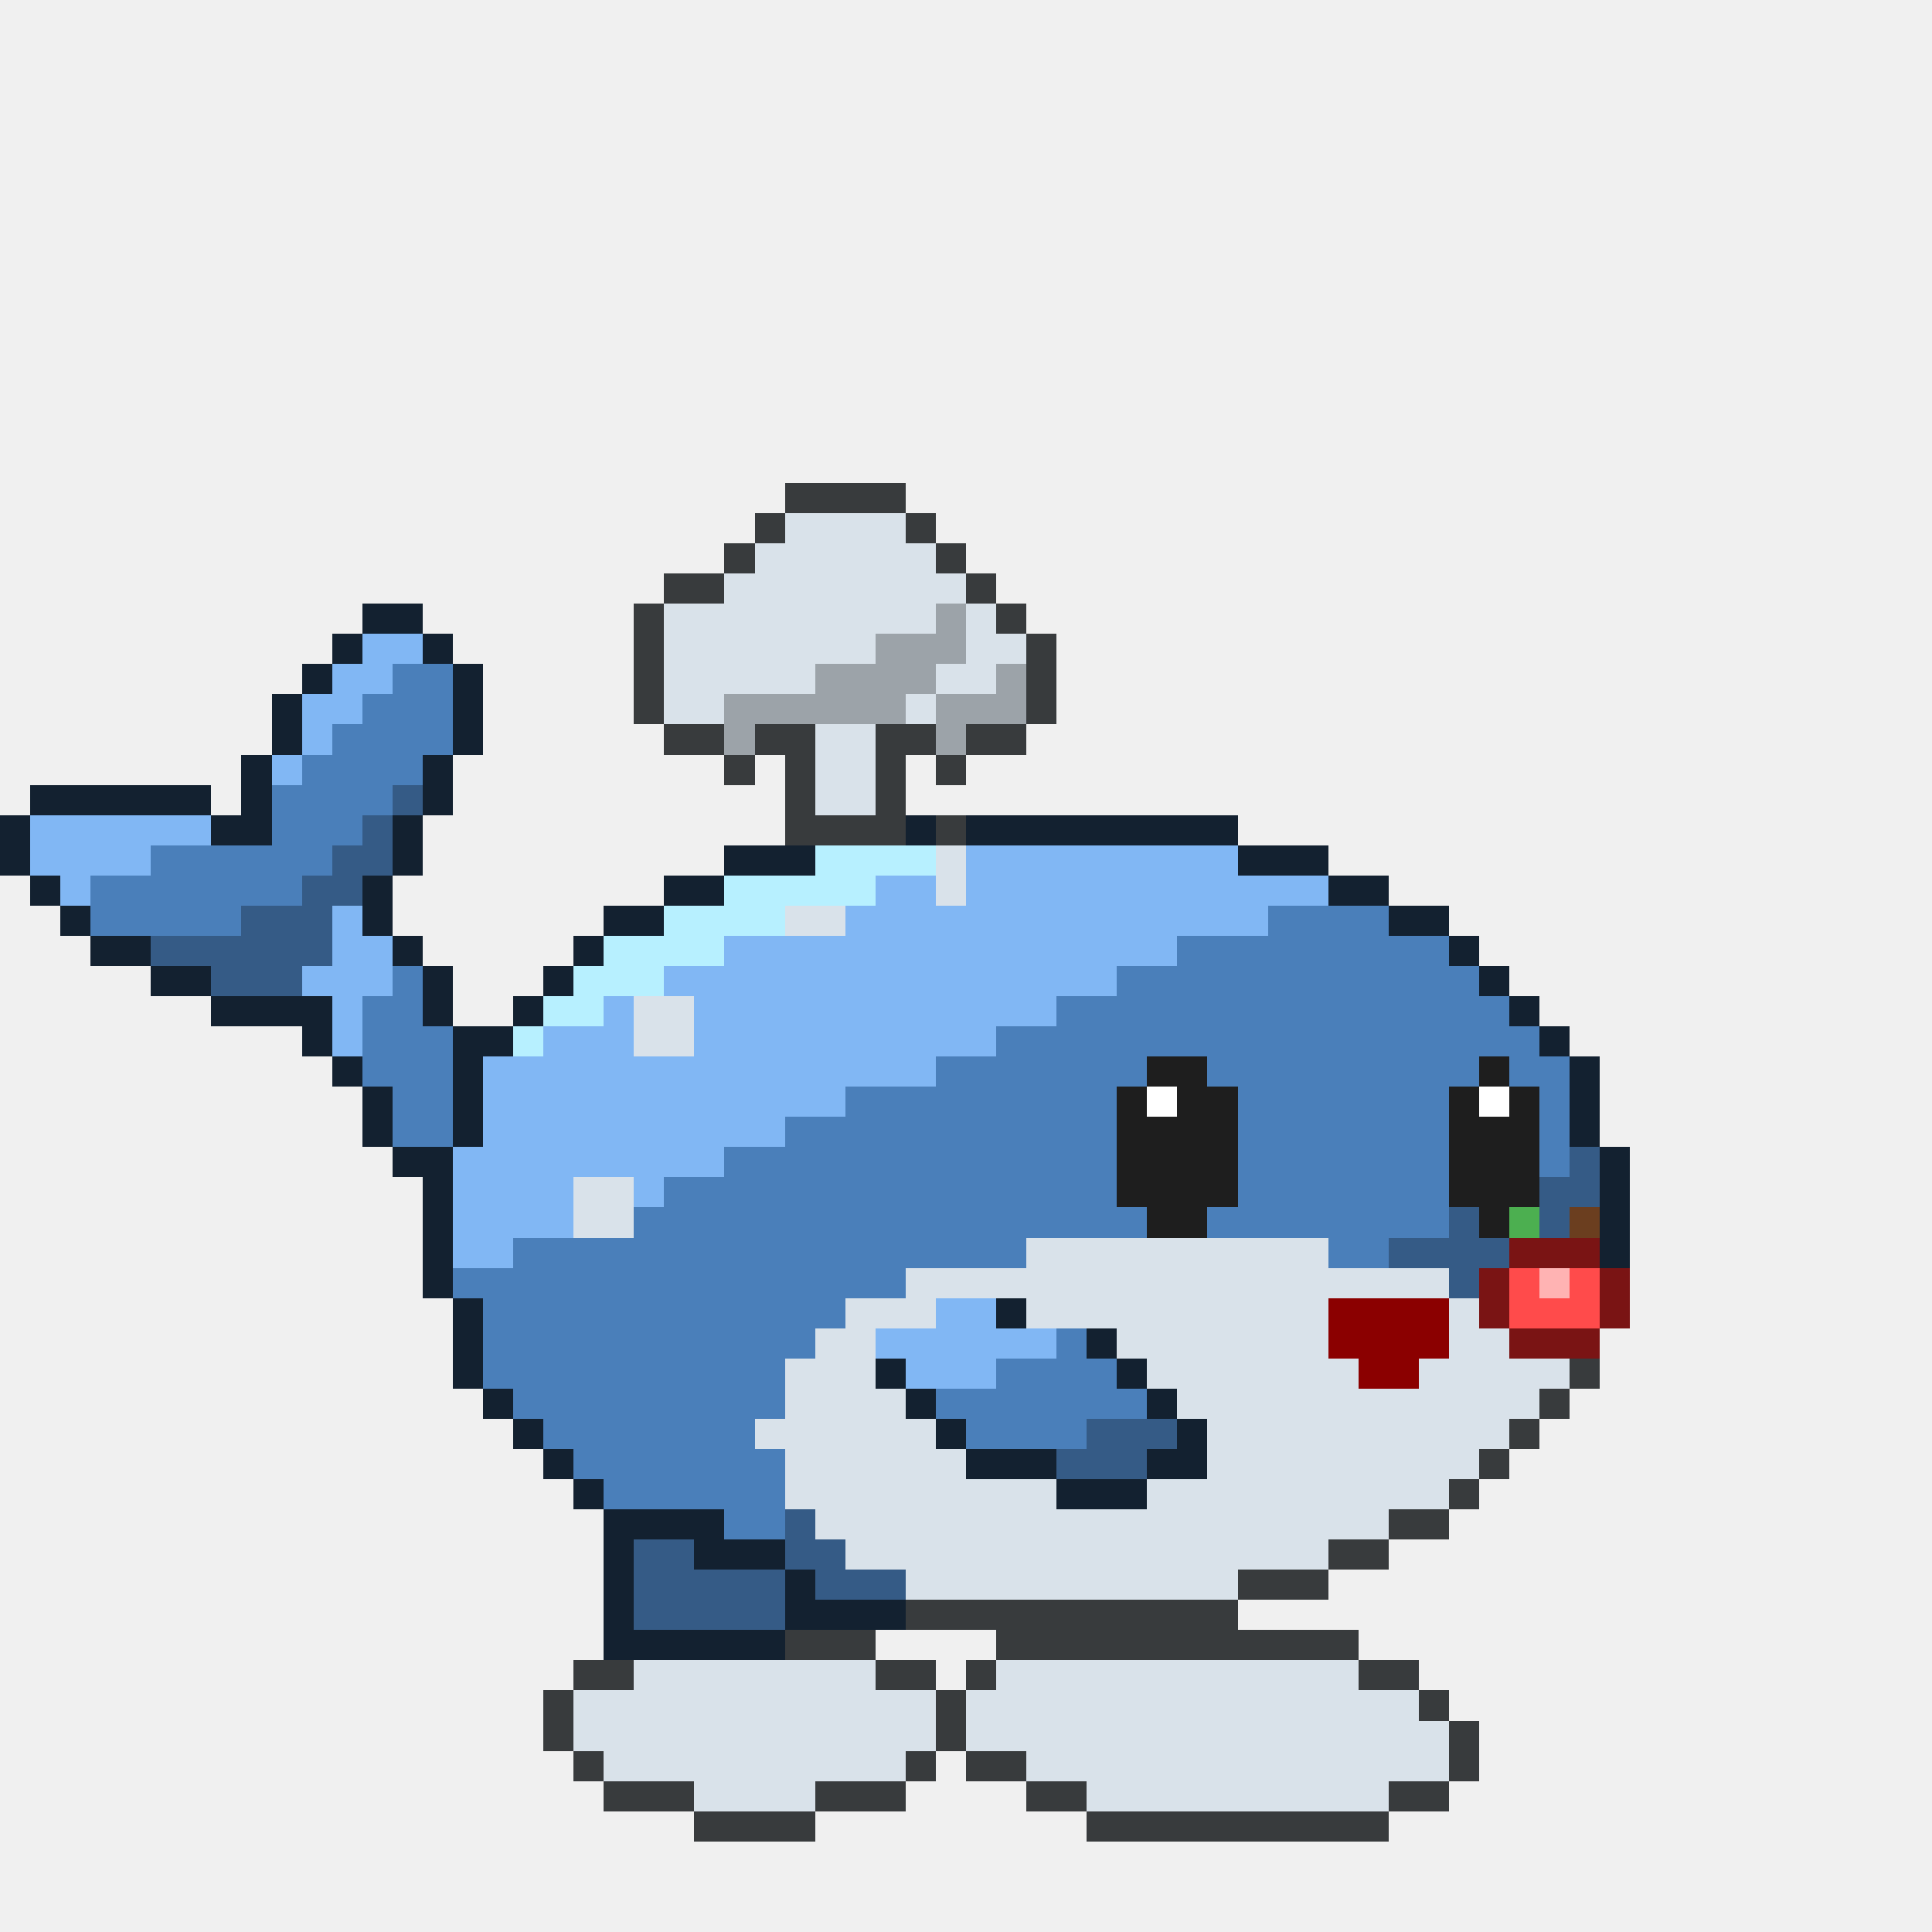
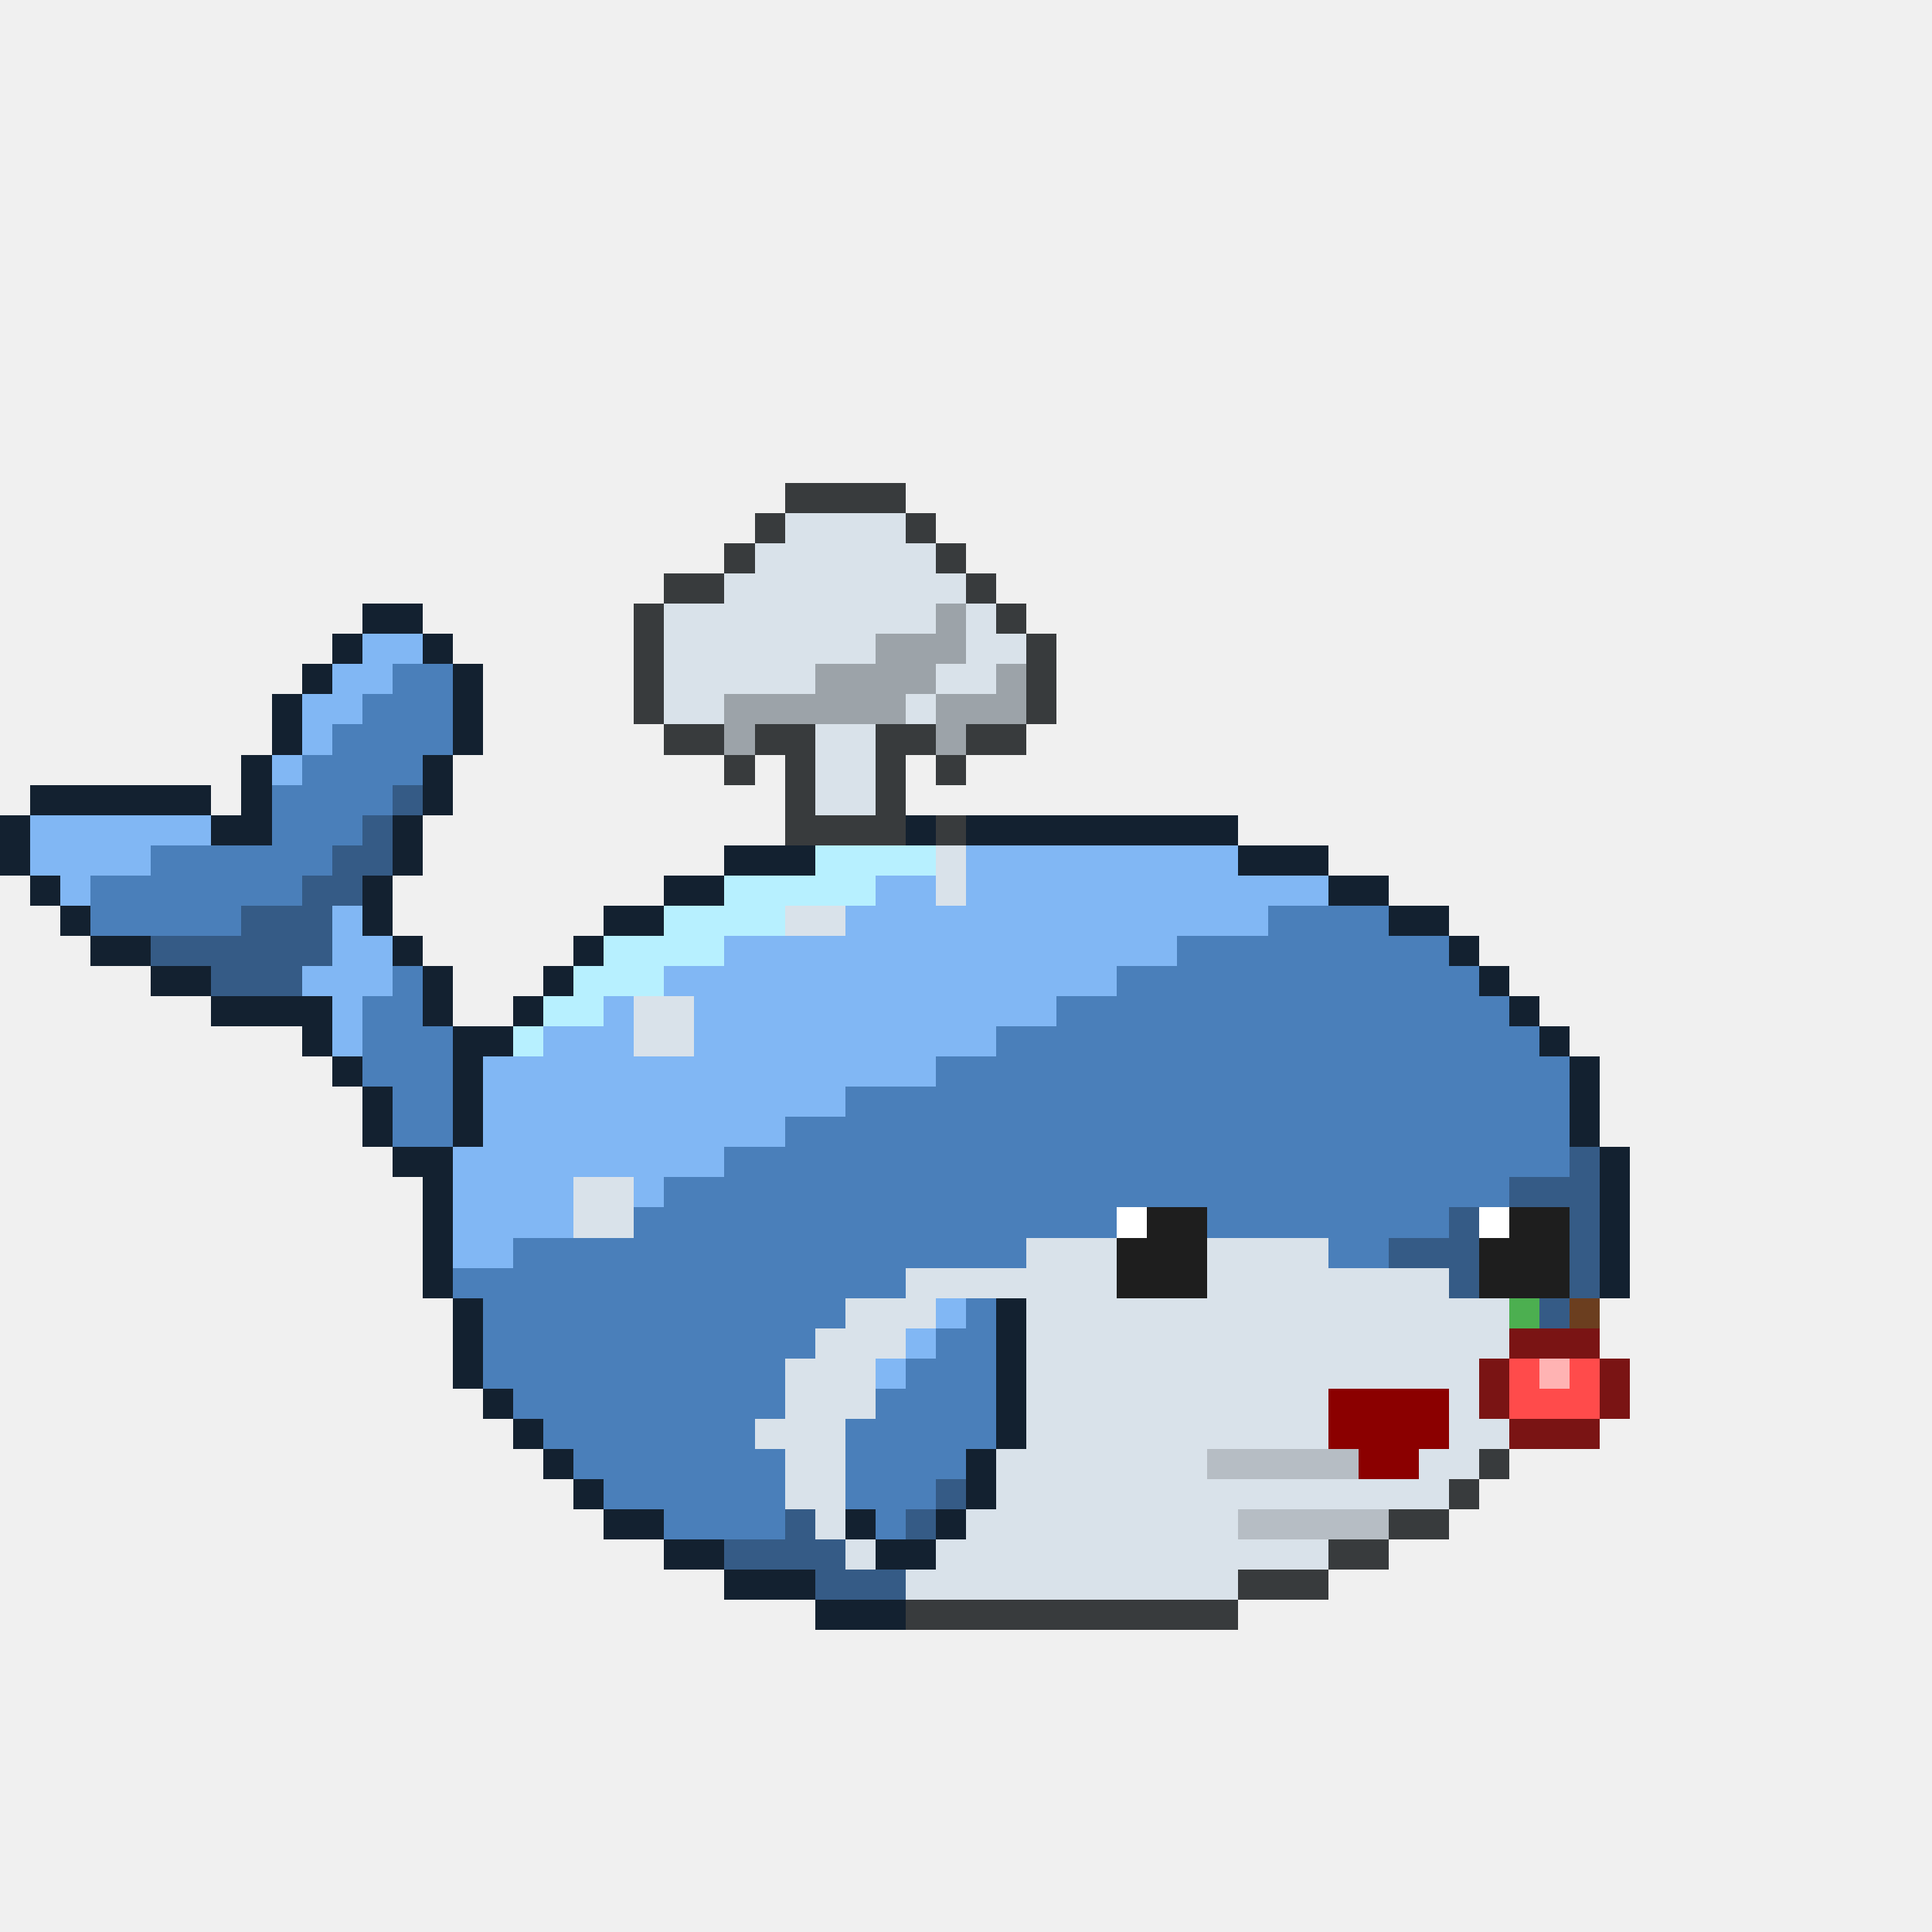
<svg xmlns="http://www.w3.org/2000/svg" viewBox="0 0 128 128" width="128" height="128" shape-rendering="crispEdges">
  <rect x="52" y="32" width="8" height="2" fill="#383b3d" />
  <rect x="50" y="34" width="2" height="2" fill="#383b3d" />
  <rect x="52" y="34" width="8" height="2" fill="#d9e2ea" />
  <rect x="60" y="34" width="2" height="2" fill="#383b3d" />
  <rect x="48" y="36" width="2" height="2" fill="#383b3d" />
  <rect x="50" y="36" width="12" height="2" fill="#d9e2ea" />
  <rect x="62" y="36" width="2" height="2" fill="#383b3d" />
  <rect x="44" y="38" width="4" height="2" fill="#383b3d" />
  <rect x="48" y="38" width="16" height="2" fill="#d9e2ea" />
  <rect x="64" y="38" width="2" height="2" fill="#383b3d" />
  <rect x="24" y="40" width="4" height="2" fill="#132130" />
  <rect x="42" y="40" width="2" height="2" fill="#383b3d" />
  <rect x="44" y="40" width="18" height="2" fill="#d9e2ea" />
  <rect x="62" y="40" width="2" height="2" fill="#9ca3a9" />
  <rect x="64" y="40" width="2" height="2" fill="#d9e2ea" />
  <rect x="66" y="40" width="2" height="2" fill="#383b3d" />
  <rect x="22" y="42" width="2" height="2" fill="#132130" />
  <rect x="24" y="42" width="4" height="2" fill="#81b7f4" />
  <rect x="28" y="42" width="2" height="2" fill="#132130" />
  <rect x="42" y="42" width="2" height="2" fill="#383b3d" />
  <rect x="44" y="42" width="14" height="2" fill="#d9e2ea" />
  <rect x="58" y="42" width="6" height="2" fill="#9ca3a9" />
  <rect x="64" y="42" width="4" height="2" fill="#d9e2ea" />
  <rect x="68" y="42" width="2" height="2" fill="#383b3d" />
  <rect x="20" y="44" width="2" height="2" fill="#132130" />
  <rect x="22" y="44" width="4" height="2" fill="#81b7f4" />
  <rect x="26" y="44" width="4" height="2" fill="#4a7fba" />
  <rect x="30" y="44" width="2" height="2" fill="#132130" />
  <rect x="42" y="44" width="2" height="2" fill="#383b3d" />
  <rect x="44" y="44" width="10" height="2" fill="#d9e2ea" />
  <rect x="54" y="44" width="8" height="2" fill="#9ca3a9" />
  <rect x="62" y="44" width="4" height="2" fill="#d9e2ea" />
  <rect x="66" y="44" width="2" height="2" fill="#9ca3a9" />
  <rect x="68" y="44" width="2" height="2" fill="#383b3d" />
  <rect x="18" y="46" width="2" height="2" fill="#132130" />
  <rect x="20" y="46" width="4" height="2" fill="#81b7f4" />
  <rect x="24" y="46" width="6" height="2" fill="#4a7fba" />
  <rect x="30" y="46" width="2" height="2" fill="#132130" />
  <rect x="42" y="46" width="2" height="2" fill="#383b3d" />
  <rect x="44" y="46" width="4" height="2" fill="#d9e2ea" />
  <rect x="48" y="46" width="12" height="2" fill="#9ca3a9" />
  <rect x="60" y="46" width="2" height="2" fill="#d9e2ea" />
  <rect x="62" y="46" width="6" height="2" fill="#9ca3a9" />
  <rect x="68" y="46" width="2" height="2" fill="#383b3d" />
  <rect x="18" y="48" width="2" height="2" fill="#132130" />
  <rect x="20" y="48" width="2" height="2" fill="#81b7f4" />
  <rect x="22" y="48" width="8" height="2" fill="#4a7fba" />
  <rect x="30" y="48" width="2" height="2" fill="#132130" />
  <rect x="44" y="48" width="4" height="2" fill="#383b3d" />
  <rect x="48" y="48" width="2" height="2" fill="#9ca3a9" />
  <rect x="50" y="48" width="4" height="2" fill="#383b3d" />
  <rect x="54" y="48" width="4" height="2" fill="#d9e2ea" />
  <rect x="58" y="48" width="4" height="2" fill="#383b3d" />
  <rect x="62" y="48" width="2" height="2" fill="#9ca3a9" />
  <rect x="64" y="48" width="4" height="2" fill="#383b3d" />
  <rect x="16" y="50" width="2" height="2" fill="#132130" />
  <rect x="18" y="50" width="2" height="2" fill="#81b7f4" />
  <rect x="20" y="50" width="8" height="2" fill="#4a7fba" />
  <rect x="28" y="50" width="2" height="2" fill="#132130" />
  <rect x="48" y="50" width="2" height="2" fill="#383b3d" />
  <rect x="52" y="50" width="2" height="2" fill="#383b3d" />
  <rect x="54" y="50" width="4" height="2" fill="#d9e2ea" />
  <rect x="58" y="50" width="2" height="2" fill="#383b3d" />
  <rect x="62" y="50" width="2" height="2" fill="#383b3d" />
  <rect x="2" y="52" width="12" height="2" fill="#132130" />
  <rect x="16" y="52" width="2" height="2" fill="#132130" />
  <rect x="18" y="52" width="8" height="2" fill="#4a7fba" />
  <rect x="26" y="52" width="2" height="2" fill="#355b86" />
  <rect x="28" y="52" width="2" height="2" fill="#132130" />
  <rect x="52" y="52" width="2" height="2" fill="#383b3d" />
  <rect x="54" y="52" width="4" height="2" fill="#d9e2ea" />
  <rect x="58" y="52" width="2" height="2" fill="#383b3d" />
  <rect x="0" y="54" width="2" height="2" fill="#132130" />
  <rect x="2" y="54" width="12" height="2" fill="#81b7f4" />
  <rect x="14" y="54" width="4" height="2" fill="#132130" />
  <rect x="18" y="54" width="6" height="2" fill="#4a7fba" />
  <rect x="24" y="54" width="2" height="2" fill="#355b86" />
  <rect x="26" y="54" width="2" height="2" fill="#132130" />
  <rect x="52" y="54" width="8" height="2" fill="#383b3d" />
  <rect x="60" y="54" width="2" height="2" fill="#132130" />
  <rect x="62" y="54" width="2" height="2" fill="#383b3d" />
  <rect x="64" y="54" width="18" height="2" fill="#132130" />
  <rect x="0" y="56" width="2" height="2" fill="#132130" />
  <rect x="2" y="56" width="8" height="2" fill="#81b7f4" />
  <rect x="10" y="56" width="12" height="2" fill="#4a7fba" />
  <rect x="22" y="56" width="4" height="2" fill="#355b86" />
  <rect x="26" y="56" width="2" height="2" fill="#132130" />
  <rect x="48" y="56" width="6" height="2" fill="#132130" />
  <rect x="54" y="56" width="8" height="2" fill="#b7f0ff" />
  <rect x="62" y="56" width="2" height="2" fill="#d9e2ea" />
  <rect x="64" y="56" width="18" height="2" fill="#81b7f4" />
  <rect x="82" y="56" width="6" height="2" fill="#132130" />
  <rect x="2" y="58" width="2" height="2" fill="#132130" />
  <rect x="4" y="58" width="2" height="2" fill="#81b7f4" />
  <rect x="6" y="58" width="14" height="2" fill="#4a7fba" />
  <rect x="20" y="58" width="4" height="2" fill="#355b86" />
  <rect x="24" y="58" width="2" height="2" fill="#132130" />
  <rect x="44" y="58" width="4" height="2" fill="#132130" />
  <rect x="48" y="58" width="10" height="2" fill="#b7f0ff" />
  <rect x="58" y="58" width="4" height="2" fill="#81b7f4" />
  <rect x="62" y="58" width="2" height="2" fill="#d9e2ea" />
  <rect x="64" y="58" width="24" height="2" fill="#81b7f4" />
  <rect x="88" y="58" width="4" height="2" fill="#132130" />
  <rect x="4" y="60" width="2" height="2" fill="#132130" />
  <rect x="6" y="60" width="10" height="2" fill="#4a7fba" />
  <rect x="16" y="60" width="6" height="2" fill="#355b86" />
  <rect x="22" y="60" width="2" height="2" fill="#81b7f4" />
  <rect x="24" y="60" width="2" height="2" fill="#132130" />
  <rect x="40" y="60" width="4" height="2" fill="#132130" />
  <rect x="44" y="60" width="8" height="2" fill="#b7f0ff" />
  <rect x="52" y="60" width="4" height="2" fill="#d9e2ea" />
  <rect x="56" y="60" width="28" height="2" fill="#81b7f4" />
  <rect x="84" y="60" width="8" height="2" fill="#4a7fba" />
  <rect x="92" y="60" width="4" height="2" fill="#132130" />
  <rect x="6" y="62" width="4" height="2" fill="#132130" />
  <rect x="10" y="62" width="12" height="2" fill="#355b86" />
  <rect x="22" y="62" width="4" height="2" fill="#81b7f4" />
  <rect x="26" y="62" width="2" height="2" fill="#132130" />
  <rect x="38" y="62" width="2" height="2" fill="#132130" />
  <rect x="40" y="62" width="8" height="2" fill="#b7f0ff" />
  <rect x="48" y="62" width="30" height="2" fill="#81b7f4" />
  <rect x="78" y="62" width="18" height="2" fill="#4a7fba" />
  <rect x="96" y="62" width="2" height="2" fill="#132130" />
  <rect x="10" y="64" width="4" height="2" fill="#132130" />
  <rect x="14" y="64" width="6" height="2" fill="#355b86" />
  <rect x="20" y="64" width="6" height="2" fill="#81b7f4" />
  <rect x="26" y="64" width="2" height="2" fill="#4a7fba" />
  <rect x="28" y="64" width="2" height="2" fill="#132130" />
  <rect x="36" y="64" width="2" height="2" fill="#132130" />
  <rect x="38" y="64" width="6" height="2" fill="#b7f0ff" />
  <rect x="44" y="64" width="30" height="2" fill="#81b7f4" />
  <rect x="74" y="64" width="24" height="2" fill="#4a7fba" />
  <rect x="98" y="64" width="2" height="2" fill="#132130" />
  <rect x="14" y="66" width="8" height="2" fill="#132130" />
  <rect x="22" y="66" width="2" height="2" fill="#81b7f4" />
  <rect x="24" y="66" width="4" height="2" fill="#4a7fba" />
  <rect x="28" y="66" width="2" height="2" fill="#132130" />
  <rect x="34" y="66" width="2" height="2" fill="#132130" />
  <rect x="36" y="66" width="4" height="2" fill="#b7f0ff" />
  <rect x="40" y="66" width="2" height="2" fill="#81b7f4" />
  <rect x="42" y="66" width="4" height="2" fill="#d9e2ea" />
  <rect x="46" y="66" width="24" height="2" fill="#81b7f4" />
  <rect x="70" y="66" width="30" height="2" fill="#4a7fba" />
  <rect x="100" y="66" width="2" height="2" fill="#132130" />
  <rect x="20" y="68" width="2" height="2" fill="#132130" />
  <rect x="22" y="68" width="2" height="2" fill="#81b7f4" />
  <rect x="24" y="68" width="6" height="2" fill="#4a7fba" />
  <rect x="30" y="68" width="4" height="2" fill="#132130" />
  <rect x="34" y="68" width="2" height="2" fill="#b7f0ff" />
  <rect x="36" y="68" width="6" height="2" fill="#81b7f4" />
  <rect x="42" y="68" width="4" height="2" fill="#d9e2ea" />
  <rect x="46" y="68" width="20" height="2" fill="#81b7f4" />
  <rect x="66" y="68" width="36" height="2" fill="#4a7fba" />
  <rect x="102" y="68" width="2" height="2" fill="#132130" />
  <rect x="22" y="70" width="2" height="2" fill="#132130" />
  <rect x="24" y="70" width="6" height="2" fill="#4a7fba" />
  <rect x="30" y="70" width="2" height="2" fill="#132130" />
  <rect x="32" y="70" width="30" height="2" fill="#81b7f4" />
-   <rect x="62" y="70" width="14" height="2" fill="#4a7fba" />
-   <rect x="76" y="70" width="4" height="2" fill="#1e1e1e" />
-   <rect x="80" y="70" width="18" height="2" fill="#4a7fba" />
-   <rect x="98" y="70" width="2" height="2" fill="#1e1e1e" />
-   <rect x="100" y="70" width="4" height="2" fill="#4a7fba" />
+   <rect x="62" y="70" width="42" height="2" fill="#4a7fba" />
  <rect x="104" y="70" width="2" height="2" fill="#132130" />
  <rect x="24" y="72" width="2" height="2" fill="#132130" />
  <rect x="26" y="72" width="4" height="2" fill="#4a7fba" />
  <rect x="30" y="72" width="2" height="2" fill="#132130" />
  <rect x="32" y="72" width="24" height="2" fill="#81b7f4" />
-   <rect x="56" y="72" width="18" height="2" fill="#4a7fba" />
-   <rect x="74" y="72" width="2" height="2" fill="#1e1e1e" />
-   <rect x="76" y="72" width="2" height="2" fill="#ffffff" />
-   <rect x="78" y="72" width="4" height="2" fill="#1e1e1e" />
-   <rect x="82" y="72" width="14" height="2" fill="#4a7fba" />
-   <rect x="96" y="72" width="2" height="2" fill="#1e1e1e" />
-   <rect x="98" y="72" width="2" height="2" fill="#ffffff" />
-   <rect x="100" y="72" width="2" height="2" fill="#1e1e1e" />
-   <rect x="102" y="72" width="2" height="2" fill="#4a7fba" />
+   <rect x="56" y="72" width="48" height="2" fill="#4a7fba" />
  <rect x="104" y="72" width="2" height="2" fill="#132130" />
  <rect x="24" y="74" width="2" height="2" fill="#132130" />
  <rect x="26" y="74" width="4" height="2" fill="#4a7fba" />
  <rect x="30" y="74" width="2" height="2" fill="#132130" />
  <rect x="32" y="74" width="20" height="2" fill="#81b7f4" />
-   <rect x="52" y="74" width="22" height="2" fill="#4a7fba" />
-   <rect x="74" y="74" width="8" height="2" fill="#1e1e1e" />
-   <rect x="82" y="74" width="14" height="2" fill="#4a7fba" />
-   <rect x="96" y="74" width="6" height="2" fill="#1e1e1e" />
-   <rect x="102" y="74" width="2" height="2" fill="#4a7fba" />
+   <rect x="52" y="74" width="52" height="2" fill="#4a7fba" />
  <rect x="104" y="74" width="2" height="2" fill="#132130" />
  <rect x="26" y="76" width="4" height="2" fill="#132130" />
  <rect x="30" y="76" width="18" height="2" fill="#81b7f4" />
-   <rect x="48" y="76" width="26" height="2" fill="#4a7fba" />
-   <rect x="74" y="76" width="8" height="2" fill="#1e1e1e" />
-   <rect x="82" y="76" width="14" height="2" fill="#4a7fba" />
-   <rect x="96" y="76" width="6" height="2" fill="#1e1e1e" />
-   <rect x="102" y="76" width="2" height="2" fill="#4a7fba" />
+   <rect x="48" y="76" width="56" height="2" fill="#4a7fba" />
  <rect x="104" y="76" width="2" height="2" fill="#355b86" />
  <rect x="106" y="76" width="2" height="2" fill="#132130" />
  <rect x="28" y="78" width="2" height="2" fill="#132130" />
  <rect x="30" y="78" width="8" height="2" fill="#81b7f4" />
  <rect x="38" y="78" width="4" height="2" fill="#d9e2ea" />
  <rect x="42" y="78" width="2" height="2" fill="#81b7f4" />
-   <rect x="44" y="78" width="30" height="2" fill="#4a7fba" />
-   <rect x="74" y="78" width="8" height="2" fill="#1e1e1e" />
-   <rect x="82" y="78" width="14" height="2" fill="#4a7fba" />
-   <rect x="96" y="78" width="6" height="2" fill="#1e1e1e" />
-   <rect x="102" y="78" width="4" height="2" fill="#355b86" />
+   <rect x="44" y="78" width="56" height="2" fill="#4a7fba" />
+   <rect x="100" y="78" width="6" height="2" fill="#355b86" />
  <rect x="106" y="78" width="2" height="2" fill="#132130" />
  <rect x="28" y="80" width="2" height="2" fill="#132130" />
  <rect x="30" y="80" width="8" height="2" fill="#81b7f4" />
  <rect x="38" y="80" width="4" height="2" fill="#d9e2ea" />
-   <rect x="42" y="80" width="34" height="2" fill="#4a7fba" />
+   <rect x="42" y="80" width="32" height="2" fill="#4a7fba" />
+   <rect x="74" y="80" width="2" height="2" fill="#ffffff" />
  <rect x="76" y="80" width="4" height="2" fill="#1e1e1e" />
  <rect x="80" y="80" width="16" height="2" fill="#4a7fba" />
  <rect x="96" y="80" width="2" height="2" fill="#355b86" />
-   <rect x="98" y="80" width="2" height="2" fill="#1e1e1e" />
-   <rect x="100" y="80" width="2" height="2" fill="#4caf50" />
-   <rect x="102" y="80" width="2" height="2" fill="#355b86" />
-   <rect x="104" y="80" width="2" height="2" fill="#6b3e1f" />
+   <rect x="98" y="80" width="2" height="2" fill="#ffffff" />
+   <rect x="100" y="80" width="4" height="2" fill="#1e1e1e" />
+   <rect x="104" y="80" width="2" height="2" fill="#355b86" />
  <rect x="106" y="80" width="2" height="2" fill="#132130" />
  <rect x="28" y="82" width="2" height="2" fill="#132130" />
  <rect x="30" y="82" width="4" height="2" fill="#81b7f4" />
  <rect x="34" y="82" width="34" height="2" fill="#4a7fba" />
-   <rect x="68" y="82" width="20" height="2" fill="#d9e2ea" />
+   <rect x="68" y="82" width="6" height="2" fill="#d9e2ea" />
+   <rect x="74" y="82" width="6" height="2" fill="#1e1e1e" />
+   <rect x="80" y="82" width="8" height="2" fill="#d9e2ea" />
  <rect x="88" y="82" width="4" height="2" fill="#4a7fba" />
-   <rect x="92" y="82" width="8" height="2" fill="#355b86" />
-   <rect x="100" y="82" width="6" height="2" fill="#7a1414" />
+   <rect x="92" y="82" width="6" height="2" fill="#355b86" />
+   <rect x="98" y="82" width="6" height="2" fill="#1e1e1e" />
+   <rect x="104" y="82" width="2" height="2" fill="#355b86" />
  <rect x="106" y="82" width="2" height="2" fill="#132130" />
  <rect x="28" y="84" width="2" height="2" fill="#132130" />
  <rect x="30" y="84" width="30" height="2" fill="#4a7fba" />
-   <rect x="60" y="84" width="36" height="2" fill="#d9e2ea" />
+   <rect x="60" y="84" width="14" height="2" fill="#d9e2ea" />
+   <rect x="74" y="84" width="6" height="2" fill="#1e1e1e" />
+   <rect x="80" y="84" width="16" height="2" fill="#d9e2ea" />
  <rect x="96" y="84" width="2" height="2" fill="#355b86" />
-   <rect x="98" y="84" width="2" height="2" fill="#7a1414" />
-   <rect x="100" y="84" width="2" height="2" fill="#ff4b4b" />
-   <rect x="102" y="84" width="2" height="2" fill="#ffb3b3" />
-   <rect x="104" y="84" width="2" height="2" fill="#ff4b4b" />
-   <rect x="106" y="84" width="2" height="2" fill="#7a1414" />
+   <rect x="98" y="84" width="6" height="2" fill="#1e1e1e" />
+   <rect x="104" y="84" width="2" height="2" fill="#355b86" />
+   <rect x="106" y="84" width="2" height="2" fill="#132130" />
  <rect x="30" y="86" width="2" height="2" fill="#132130" />
  <rect x="32" y="86" width="24" height="2" fill="#4a7fba" />
  <rect x="56" y="86" width="6" height="2" fill="#d9e2ea" />
-   <rect x="62" y="86" width="4" height="2" fill="#81b7f4" />
+   <rect x="62" y="86" width="2" height="2" fill="#81b7f4" />
+   <rect x="64" y="86" width="2" height="2" fill="#4a7fba" />
  <rect x="66" y="86" width="2" height="2" fill="#132130" />
-   <rect x="68" y="86" width="20" height="2" fill="#d9e2ea" />
-   <rect x="88" y="86" width="8" height="2" fill="#8b0000" />
-   <rect x="96" y="86" width="2" height="2" fill="#d9e2ea" />
-   <rect x="98" y="86" width="2" height="2" fill="#7a1414" />
-   <rect x="100" y="86" width="6" height="2" fill="#ff4b4b" />
-   <rect x="106" y="86" width="2" height="2" fill="#7a1414" />
+   <rect x="68" y="86" width="32" height="2" fill="#d9e2ea" />
+   <rect x="100" y="86" width="2" height="2" fill="#4caf50" />
+   <rect x="102" y="86" width="2" height="2" fill="#355b86" />
+   <rect x="104" y="86" width="2" height="2" fill="#6b3e1f" />
  <rect x="30" y="88" width="2" height="2" fill="#132130" />
  <rect x="32" y="88" width="22" height="2" fill="#4a7fba" />
-   <rect x="54" y="88" width="4" height="2" fill="#d9e2ea" />
-   <rect x="58" y="88" width="12" height="2" fill="#81b7f4" />
-   <rect x="70" y="88" width="2" height="2" fill="#4a7fba" />
-   <rect x="72" y="88" width="2" height="2" fill="#132130" />
-   <rect x="74" y="88" width="14" height="2" fill="#d9e2ea" />
-   <rect x="88" y="88" width="8" height="2" fill="#8b0000" />
-   <rect x="96" y="88" width="4" height="2" fill="#d9e2ea" />
+   <rect x="54" y="88" width="6" height="2" fill="#d9e2ea" />
+   <rect x="60" y="88" width="2" height="2" fill="#81b7f4" />
+   <rect x="62" y="88" width="4" height="2" fill="#4a7fba" />
+   <rect x="66" y="88" width="2" height="2" fill="#132130" />
+   <rect x="68" y="88" width="32" height="2" fill="#d9e2ea" />
  <rect x="100" y="88" width="6" height="2" fill="#7a1414" />
  <rect x="30" y="90" width="2" height="2" fill="#132130" />
  <rect x="32" y="90" width="20" height="2" fill="#4a7fba" />
  <rect x="52" y="90" width="6" height="2" fill="#d9e2ea" />
-   <rect x="58" y="90" width="2" height="2" fill="#132130" />
-   <rect x="60" y="90" width="6" height="2" fill="#81b7f4" />
-   <rect x="66" y="90" width="8" height="2" fill="#4a7fba" />
-   <rect x="74" y="90" width="2" height="2" fill="#132130" />
-   <rect x="76" y="90" width="14" height="2" fill="#d9e2ea" />
-   <rect x="90" y="90" width="4" height="2" fill="#8b0000" />
-   <rect x="94" y="90" width="10" height="2" fill="#d9e2ea" />
-   <rect x="104" y="90" width="2" height="2" fill="#383b3d" />
+   <rect x="58" y="90" width="2" height="2" fill="#81b7f4" />
+   <rect x="60" y="90" width="6" height="2" fill="#4a7fba" />
+   <rect x="66" y="90" width="2" height="2" fill="#132130" />
+   <rect x="68" y="90" width="30" height="2" fill="#d9e2ea" />
+   <rect x="98" y="90" width="2" height="2" fill="#7a1414" />
+   <rect x="100" y="90" width="2" height="2" fill="#ff4b4b" />
+   <rect x="102" y="90" width="2" height="2" fill="#ffb3b3" />
+   <rect x="104" y="90" width="2" height="2" fill="#ff4b4b" />
+   <rect x="106" y="90" width="2" height="2" fill="#7a1414" />
  <rect x="32" y="92" width="2" height="2" fill="#132130" />
  <rect x="34" y="92" width="18" height="2" fill="#4a7fba" />
-   <rect x="52" y="92" width="8" height="2" fill="#d9e2ea" />
-   <rect x="60" y="92" width="2" height="2" fill="#132130" />
-   <rect x="62" y="92" width="14" height="2" fill="#4a7fba" />
-   <rect x="76" y="92" width="2" height="2" fill="#132130" />
-   <rect x="78" y="92" width="24" height="2" fill="#d9e2ea" />
-   <rect x="102" y="92" width="2" height="2" fill="#383b3d" />
+   <rect x="52" y="92" width="6" height="2" fill="#d9e2ea" />
+   <rect x="58" y="92" width="8" height="2" fill="#4a7fba" />
+   <rect x="66" y="92" width="2" height="2" fill="#132130" />
+   <rect x="68" y="92" width="20" height="2" fill="#d9e2ea" />
+   <rect x="88" y="92" width="8" height="2" fill="#8b0000" />
+   <rect x="96" y="92" width="2" height="2" fill="#d9e2ea" />
+   <rect x="98" y="92" width="2" height="2" fill="#7a1414" />
+   <rect x="100" y="92" width="6" height="2" fill="#ff4b4b" />
+   <rect x="106" y="92" width="2" height="2" fill="#7a1414" />
  <rect x="34" y="94" width="2" height="2" fill="#132130" />
  <rect x="36" y="94" width="14" height="2" fill="#4a7fba" />
-   <rect x="50" y="94" width="12" height="2" fill="#d9e2ea" />
-   <rect x="62" y="94" width="2" height="2" fill="#132130" />
-   <rect x="64" y="94" width="8" height="2" fill="#4a7fba" />
-   <rect x="72" y="94" width="6" height="2" fill="#355b86" />
-   <rect x="78" y="94" width="2" height="2" fill="#132130" />
-   <rect x="80" y="94" width="20" height="2" fill="#d9e2ea" />
-   <rect x="100" y="94" width="2" height="2" fill="#383b3d" />
+   <rect x="50" y="94" width="6" height="2" fill="#d9e2ea" />
+   <rect x="56" y="94" width="10" height="2" fill="#4a7fba" />
+   <rect x="66" y="94" width="2" height="2" fill="#132130" />
+   <rect x="68" y="94" width="20" height="2" fill="#d9e2ea" />
+   <rect x="88" y="94" width="8" height="2" fill="#8b0000" />
+   <rect x="96" y="94" width="4" height="2" fill="#d9e2ea" />
+   <rect x="100" y="94" width="6" height="2" fill="#7a1414" />
  <rect x="36" y="96" width="2" height="2" fill="#132130" />
  <rect x="38" y="96" width="14" height="2" fill="#4a7fba" />
-   <rect x="52" y="96" width="12" height="2" fill="#d9e2ea" />
-   <rect x="64" y="96" width="6" height="2" fill="#132130" />
-   <rect x="70" y="96" width="6" height="2" fill="#355b86" />
-   <rect x="76" y="96" width="4" height="2" fill="#132130" />
-   <rect x="80" y="96" width="18" height="2" fill="#d9e2ea" />
+   <rect x="52" y="96" width="4" height="2" fill="#d9e2ea" />
+   <rect x="56" y="96" width="8" height="2" fill="#4a7fba" />
+   <rect x="64" y="96" width="2" height="2" fill="#132130" />
+   <rect x="66" y="96" width="14" height="2" fill="#d9e2ea" />
+   <rect x="80" y="96" width="10" height="2" fill="#b6bdc4" />
+   <rect x="90" y="96" width="4" height="2" fill="#8b0000" />
+   <rect x="94" y="96" width="4" height="2" fill="#d9e2ea" />
  <rect x="98" y="96" width="2" height="2" fill="#383b3d" />
  <rect x="38" y="98" width="2" height="2" fill="#132130" />
  <rect x="40" y="98" width="12" height="2" fill="#4a7fba" />
-   <rect x="52" y="98" width="18" height="2" fill="#d9e2ea" />
-   <rect x="70" y="98" width="6" height="2" fill="#132130" />
-   <rect x="76" y="98" width="20" height="2" fill="#d9e2ea" />
+   <rect x="52" y="98" width="4" height="2" fill="#d9e2ea" />
+   <rect x="56" y="98" width="6" height="2" fill="#4a7fba" />
+   <rect x="62" y="98" width="2" height="2" fill="#355b86" />
+   <rect x="64" y="98" width="2" height="2" fill="#132130" />
+   <rect x="66" y="98" width="30" height="2" fill="#d9e2ea" />
  <rect x="96" y="98" width="2" height="2" fill="#383b3d" />
-   <rect x="40" y="100" width="8" height="2" fill="#132130" />
-   <rect x="48" y="100" width="4" height="2" fill="#4a7fba" />
+   <rect x="40" y="100" width="4" height="2" fill="#132130" />
+   <rect x="44" y="100" width="8" height="2" fill="#4a7fba" />
  <rect x="52" y="100" width="2" height="2" fill="#355b86" />
-   <rect x="54" y="100" width="38" height="2" fill="#d9e2ea" />
+   <rect x="54" y="100" width="2" height="2" fill="#d9e2ea" />
+   <rect x="56" y="100" width="2" height="2" fill="#132130" />
+   <rect x="58" y="100" width="2" height="2" fill="#4a7fba" />
+   <rect x="60" y="100" width="2" height="2" fill="#355b86" />
+   <rect x="62" y="100" width="2" height="2" fill="#132130" />
+   <rect x="64" y="100" width="18" height="2" fill="#d9e2ea" />
+   <rect x="82" y="100" width="10" height="2" fill="#b6bdc4" />
  <rect x="92" y="100" width="4" height="2" fill="#383b3d" />
-   <rect x="40" y="102" width="2" height="2" fill="#132130" />
-   <rect x="42" y="102" width="4" height="2" fill="#355b86" />
-   <rect x="46" y="102" width="6" height="2" fill="#132130" />
-   <rect x="52" y="102" width="4" height="2" fill="#355b86" />
-   <rect x="56" y="102" width="32" height="2" fill="#d9e2ea" />
+   <rect x="44" y="102" width="4" height="2" fill="#132130" />
+   <rect x="48" y="102" width="8" height="2" fill="#355b86" />
+   <rect x="56" y="102" width="2" height="2" fill="#d9e2ea" />
+   <rect x="58" y="102" width="4" height="2" fill="#132130" />
+   <rect x="62" y="102" width="26" height="2" fill="#d9e2ea" />
  <rect x="88" y="102" width="4" height="2" fill="#383b3d" />
-   <rect x="40" y="104" width="2" height="2" fill="#132130" />
-   <rect x="42" y="104" width="10" height="2" fill="#355b86" />
-   <rect x="52" y="104" width="2" height="2" fill="#132130" />
+   <rect x="48" y="104" width="6" height="2" fill="#132130" />
  <rect x="54" y="104" width="6" height="2" fill="#355b86" />
  <rect x="60" y="104" width="22" height="2" fill="#d9e2ea" />
  <rect x="82" y="104" width="6" height="2" fill="#383b3d" />
-   <rect x="40" y="106" width="2" height="2" fill="#132130" />
-   <rect x="42" y="106" width="10" height="2" fill="#355b86" />
-   <rect x="52" y="106" width="8" height="2" fill="#132130" />
+   <rect x="54" y="106" width="6" height="2" fill="#132130" />
  <rect x="60" y="106" width="22" height="2" fill="#383b3d" />
-   <rect x="40" y="108" width="12" height="2" fill="#132130" />
-   <rect x="52" y="108" width="6" height="2" fill="#383b3d" />
-   <rect x="66" y="108" width="24" height="2" fill="#383b3d" />
-   <rect x="38" y="110" width="4" height="2" fill="#383b3d" />
-   <rect x="42" y="110" width="16" height="2" fill="#d9e2ea" />
-   <rect x="58" y="110" width="4" height="2" fill="#383b3d" />
-   <rect x="64" y="110" width="2" height="2" fill="#383b3d" />
-   <rect x="66" y="110" width="24" height="2" fill="#d9e2ea" />
-   <rect x="90" y="110" width="4" height="2" fill="#383b3d" />
-   <rect x="36" y="112" width="2" height="2" fill="#383b3d" />
-   <rect x="38" y="112" width="24" height="2" fill="#d9e2ea" />
-   <rect x="62" y="112" width="2" height="2" fill="#383b3d" />
-   <rect x="64" y="112" width="30" height="2" fill="#d9e2ea" />
-   <rect x="94" y="112" width="2" height="2" fill="#383b3d" />
-   <rect x="36" y="114" width="2" height="2" fill="#383b3d" />
-   <rect x="38" y="114" width="24" height="2" fill="#d9e2ea" />
-   <rect x="62" y="114" width="2" height="2" fill="#383b3d" />
-   <rect x="64" y="114" width="32" height="2" fill="#d9e2ea" />
-   <rect x="96" y="114" width="2" height="2" fill="#383b3d" />
-   <rect x="38" y="116" width="2" height="2" fill="#383b3d" />
-   <rect x="40" y="116" width="20" height="2" fill="#d9e2ea" />
-   <rect x="60" y="116" width="2" height="2" fill="#383b3d" />
-   <rect x="64" y="116" width="4" height="2" fill="#383b3d" />
-   <rect x="68" y="116" width="28" height="2" fill="#d9e2ea" />
-   <rect x="96" y="116" width="2" height="2" fill="#383b3d" />
-   <rect x="40" y="118" width="6" height="2" fill="#383b3d" />
-   <rect x="46" y="118" width="8" height="2" fill="#d9e2ea" />
-   <rect x="54" y="118" width="6" height="2" fill="#383b3d" />
-   <rect x="68" y="118" width="4" height="2" fill="#383b3d" />
-   <rect x="72" y="118" width="20" height="2" fill="#d9e2ea" />
-   <rect x="92" y="118" width="4" height="2" fill="#383b3d" />
-   <rect x="46" y="120" width="8" height="2" fill="#383b3d" />
-   <rect x="72" y="120" width="20" height="2" fill="#383b3d" />
</svg>
